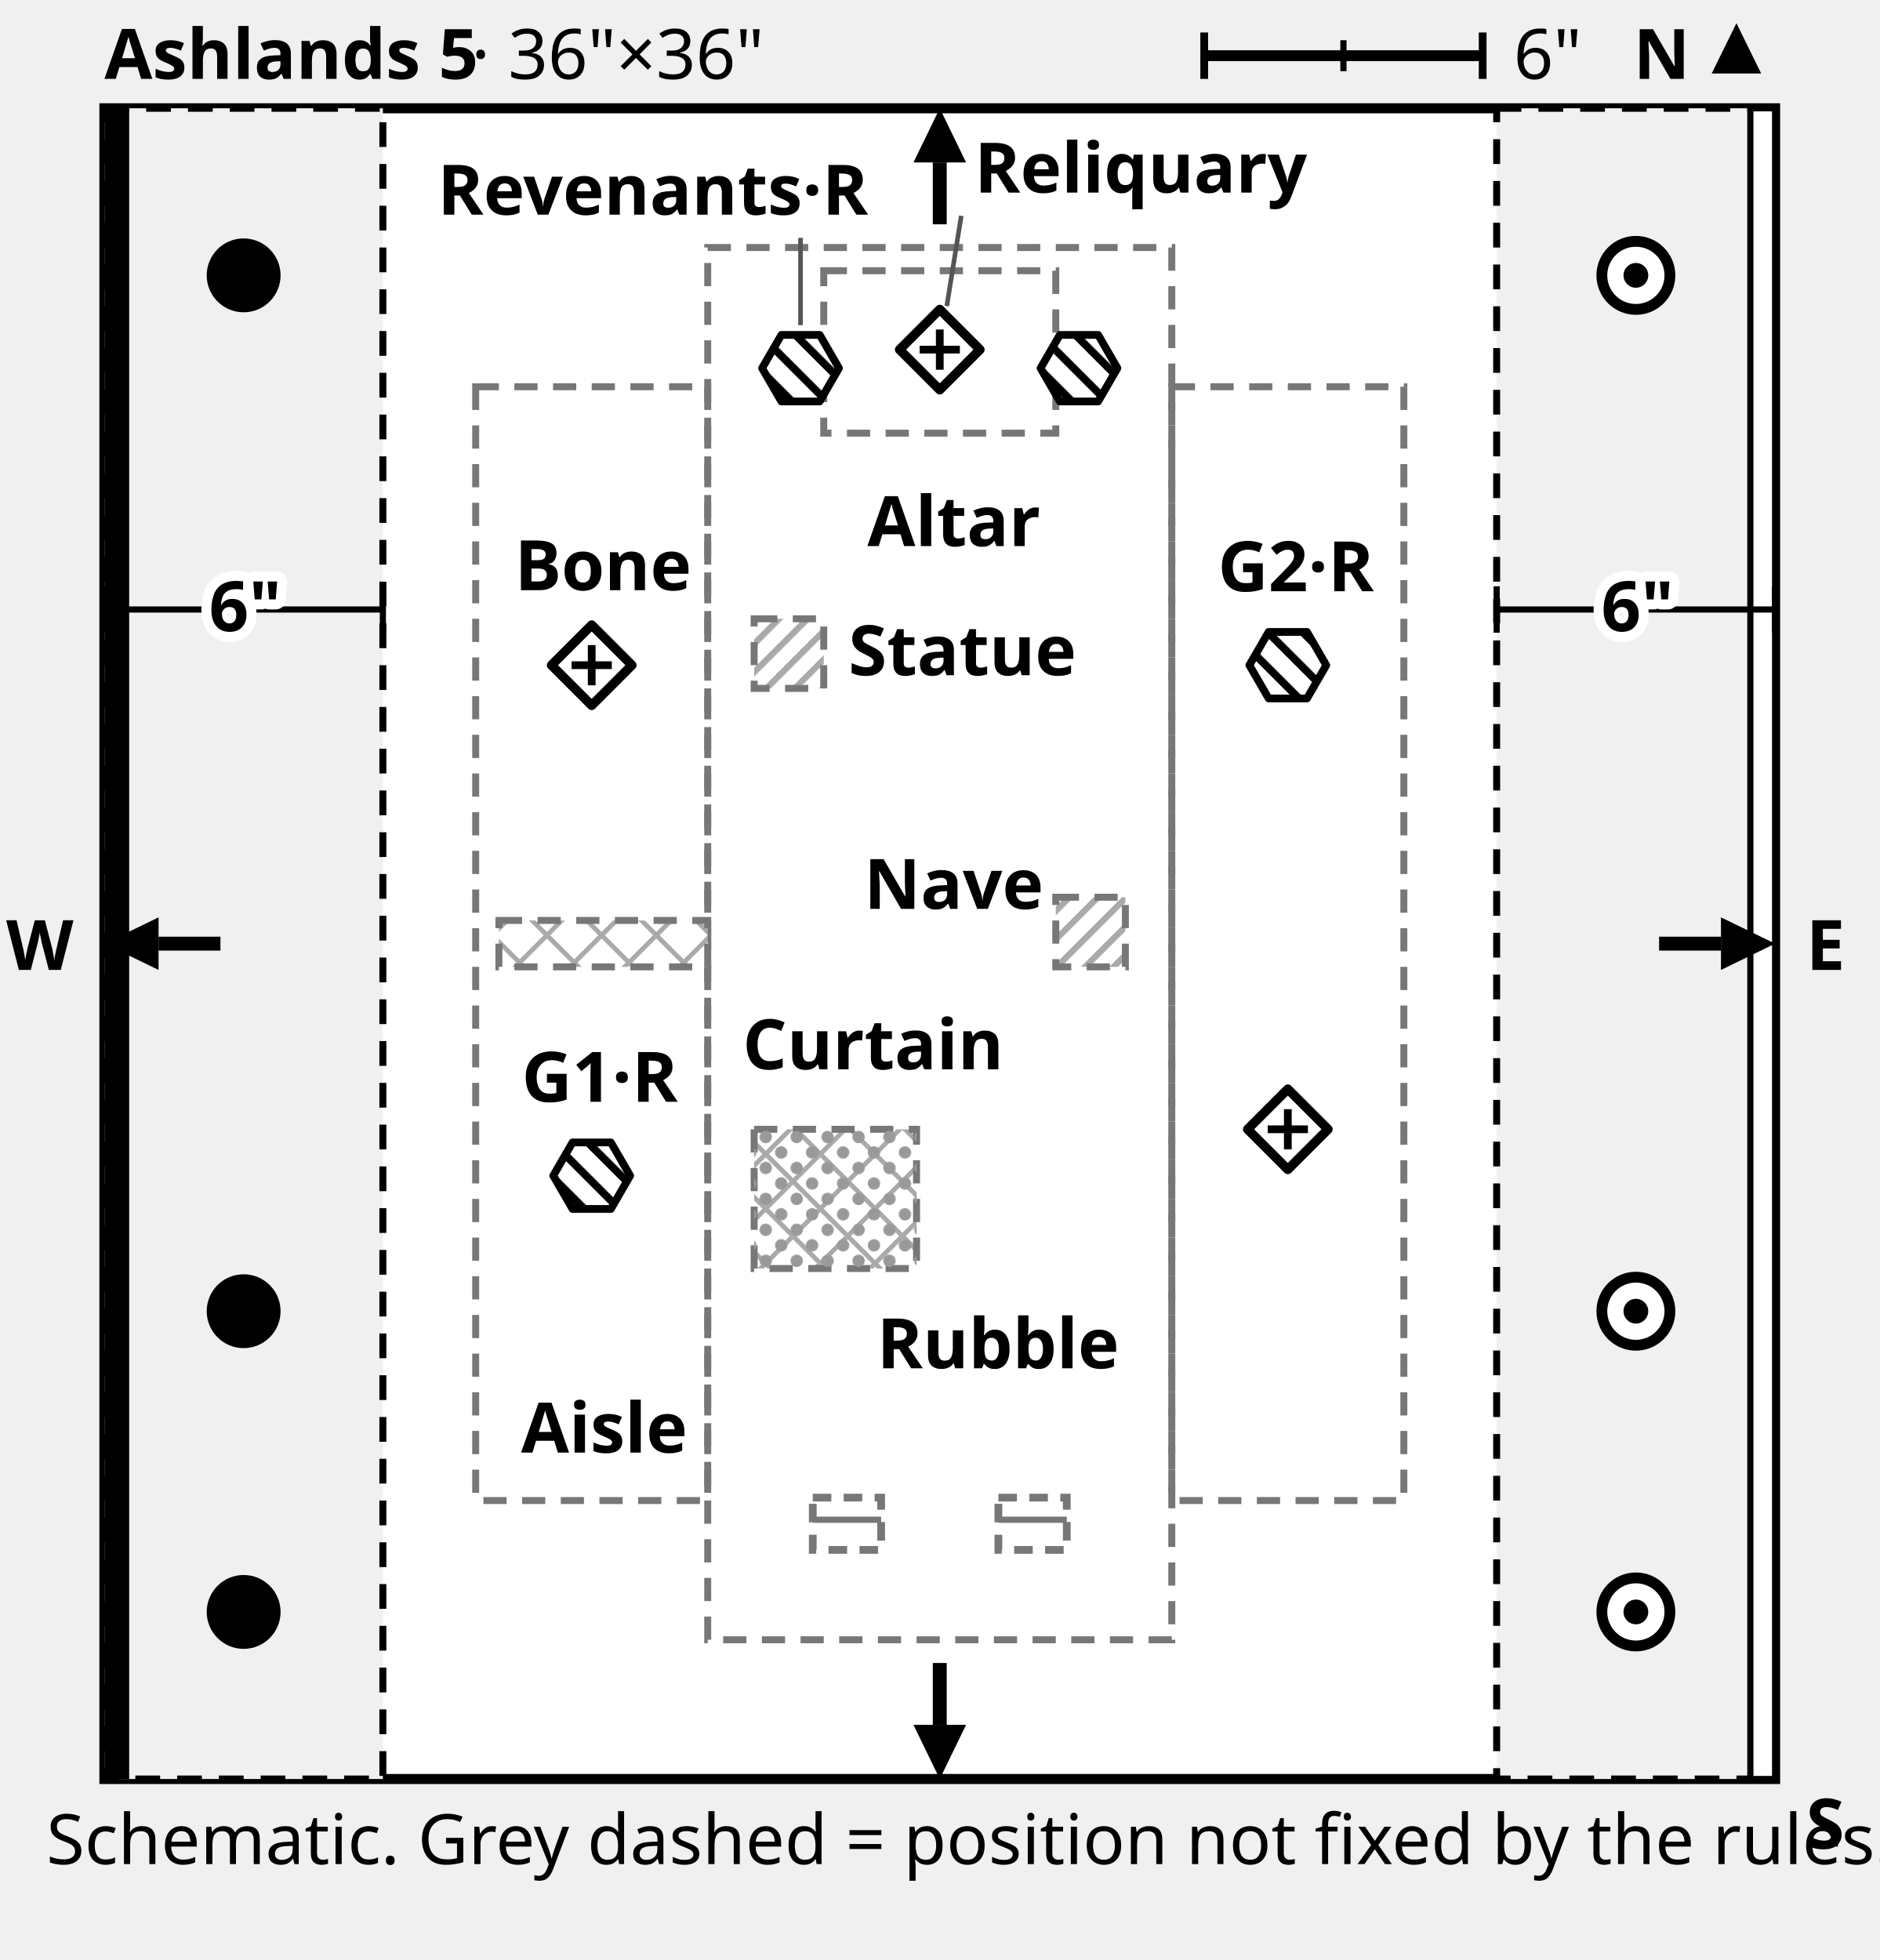
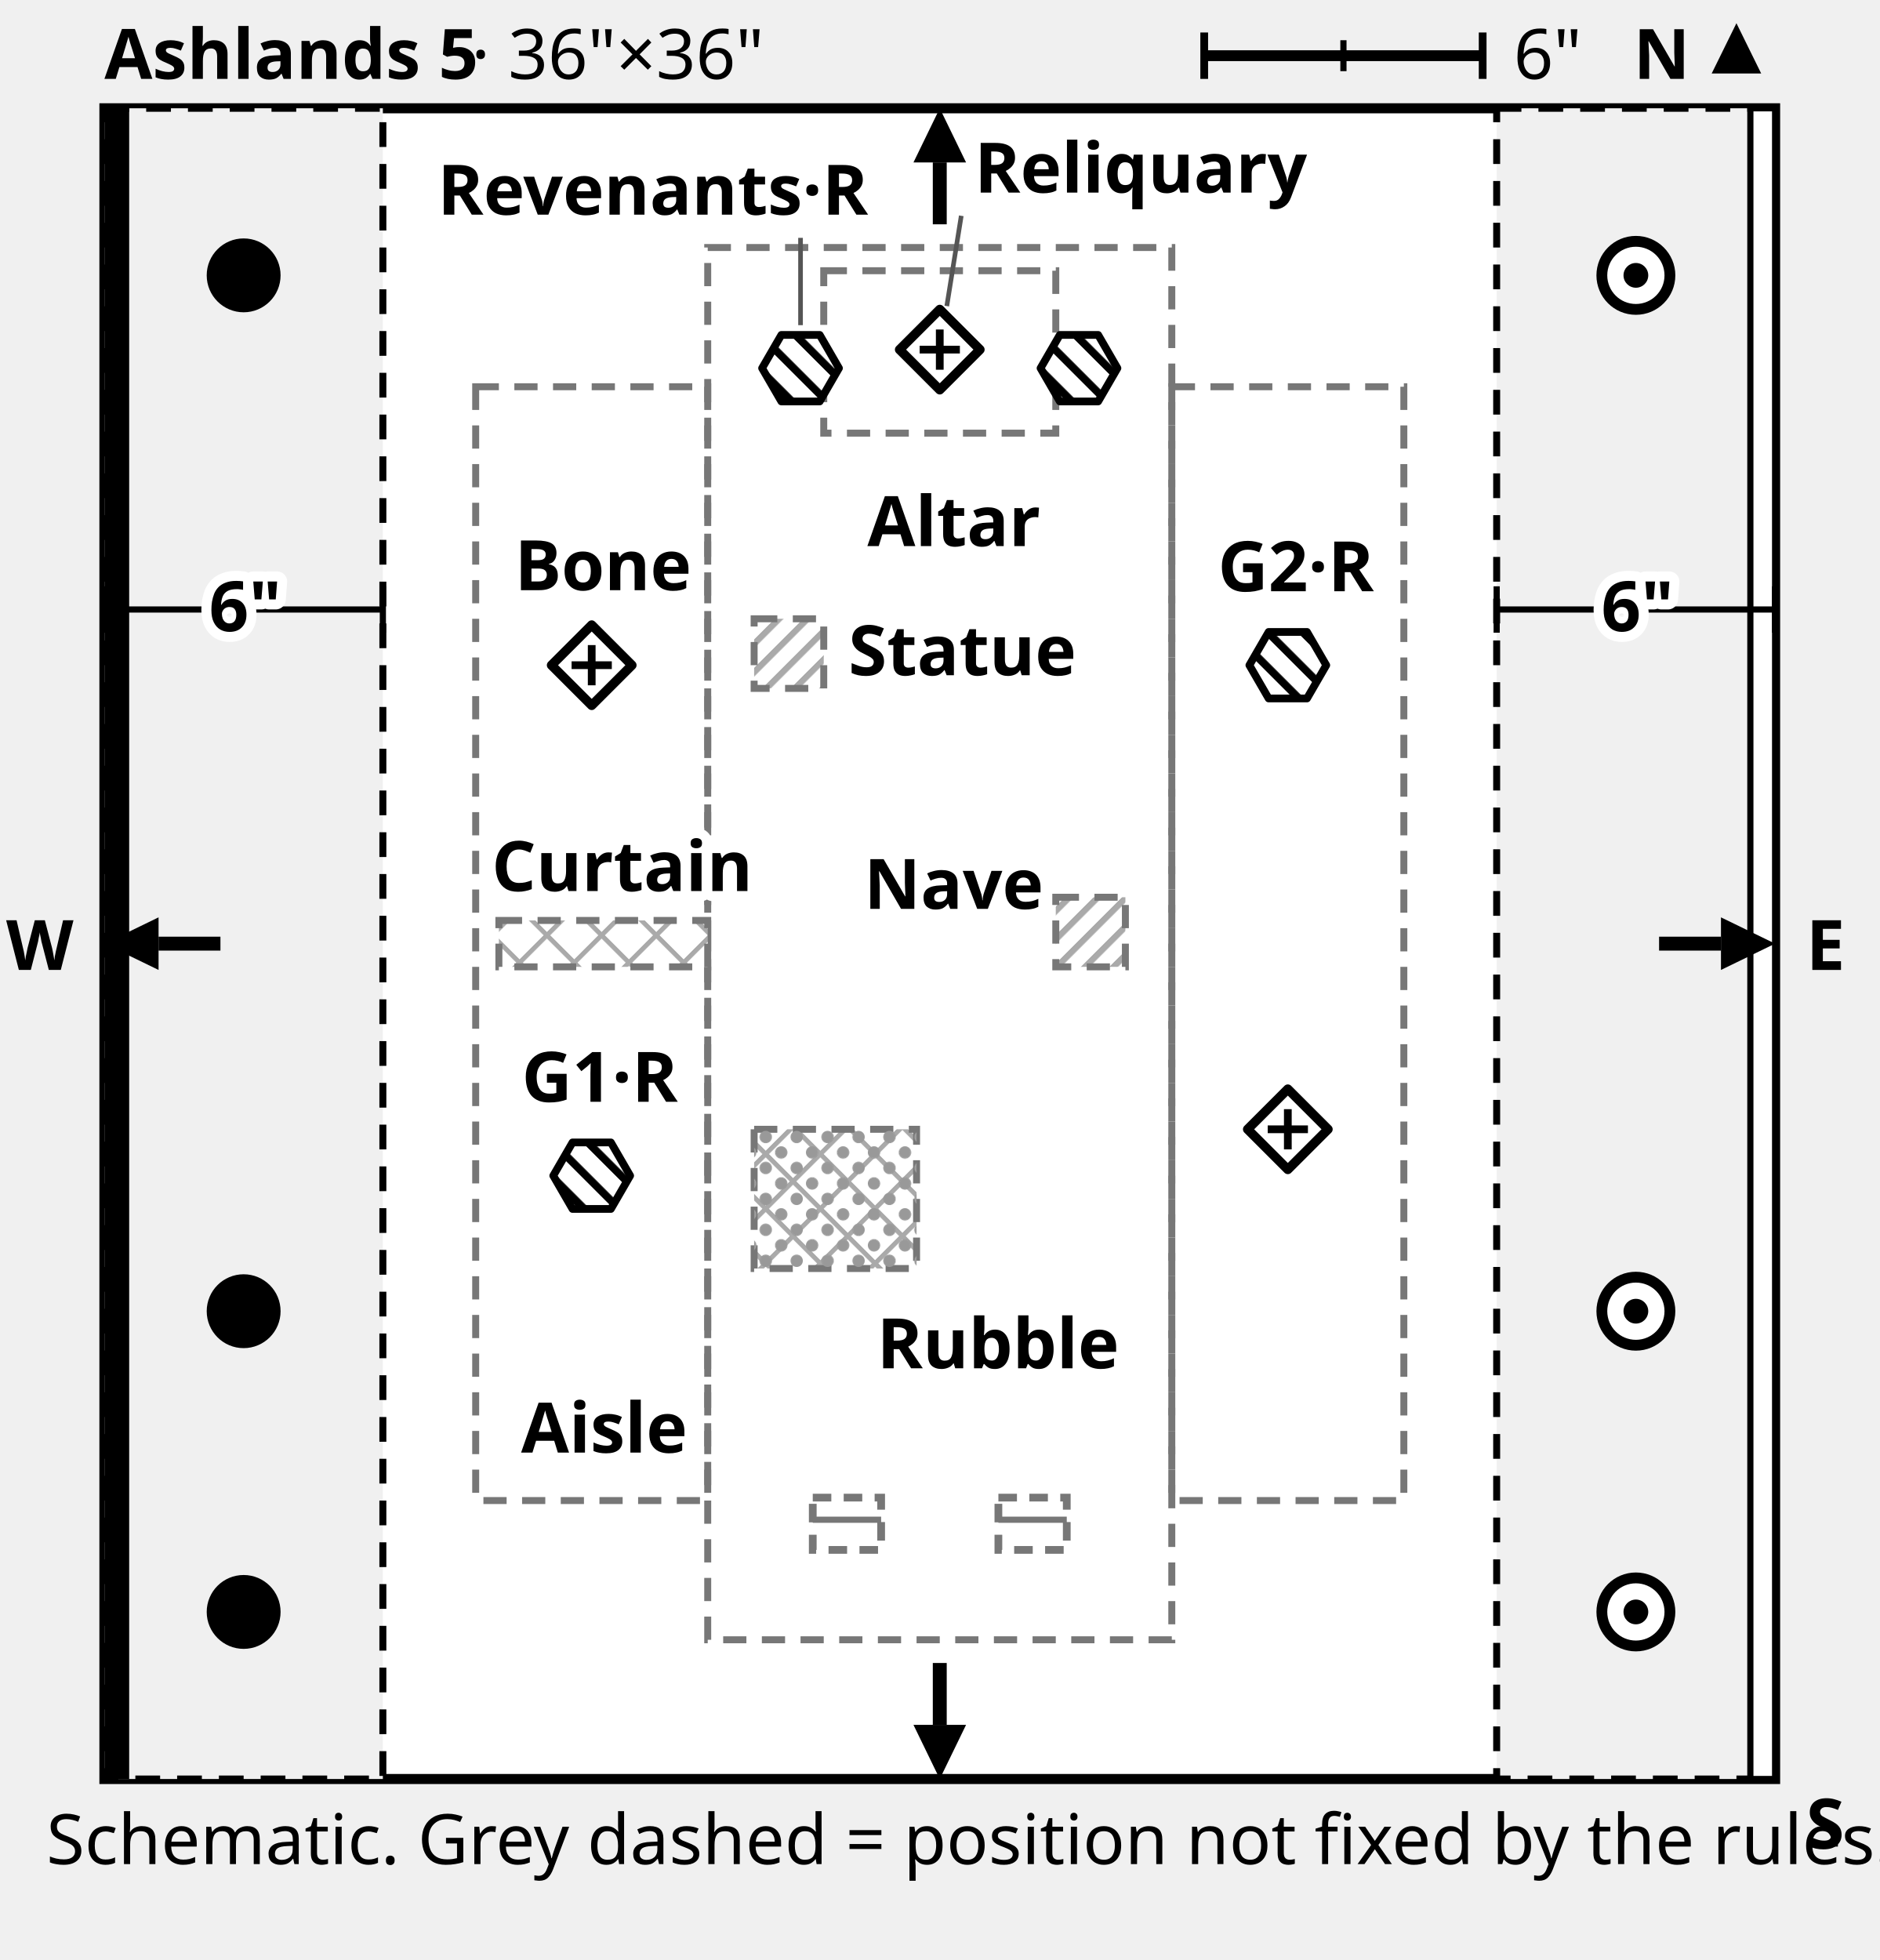
<svg xmlns="http://www.w3.org/2000/svg" width="243pt" height="253.4pt" viewBox="0 0 243 253.4">
  <defs>
    <pattern id="p-cover" width="5" height="5" patternUnits="userSpaceOnUse" patternTransform="rotate(45)">
      <rect width="5" height="5" fill="#fff" />
      <path d="M0 0.5H5M0.5 0V5" stroke="#444" stroke-width="0.7" fill="none" />
    </pattern>
    <pattern id="p-diff" width="4" height="4" patternUnits="userSpaceOnUse">
      <rect width="4" height="4" fill="#fff" />
      <circle cx="1" cy="1" r="0.75" fill="#222" />
      <circle cx="3" cy="3" r="0.75" fill="#222" />
    </pattern>
    <pattern id="p-imp" width="2.4" height="2.4" patternUnits="userSpaceOnUse" patternTransform="rotate(45)">
      <rect width="2.4" height="2.4" fill="#fff" />
      <path d="M0.4 0V2.4" stroke="#000" stroke-width="0.95" fill="none" />
    </pattern>
    <pattern id="p-mon" width="3.2" height="3.2" patternUnits="userSpaceOnUse" patternTransform="rotate(-45)">
      <rect width="3.2" height="3.2" fill="#fff" />
      <path d="M0.5 0V3.2" stroke="#000" stroke-width="1" fill="none" />
    </pattern>
    <pattern id="p-aoe" width="4" height="4" patternUnits="userSpaceOnUse" patternTransform="rotate(-45)">
      <rect width="4" height="4" fill="#fff" />
      <path d="M0.5 0V4" stroke="#777" stroke-width="1.4" fill="none" />
    </pattern>
  </defs>
  <defs>
    <pattern id="p-cover-l" width="5" height="5" patternUnits="userSpaceOnUse" patternTransform="rotate(45)">
      <rect width="5" height="5" fill="#fff" />
      <path d="M0 0.5H5M0.5 0V5" stroke="#aaa" stroke-width="0.6" fill="none" />
    </pattern>
    <pattern id="p-diff-l" width="4" height="4" patternUnits="userSpaceOnUse">
      <rect width="4" height="4" fill="#fff" />
      <circle cx="1" cy="1" r="0.7" fill="#999" />
      <circle cx="3" cy="3" r="0.7" fill="#999" />
    </pattern>
    <pattern id="p-imp-l" width="2.6" height="2.6" patternUnits="userSpaceOnUse" patternTransform="rotate(45)">
      <rect width="2.6" height="2.6" fill="#fff" />
      <path d="M0.4 0V2.6" stroke="#aaa" stroke-width="0.8" fill="none" />
    </pattern>
    <pattern id="p-mon-l" width="3.2" height="3.2" patternUnits="userSpaceOnUse" patternTransform="rotate(-45)">
      <rect width="3.2" height="3.2" fill="#fff" />
      <path d="M0.5 0V3.2" stroke="#999" stroke-width="0.9" fill="none" />
    </pattern>
    <pattern id="p-water" width="6" height="4" patternUnits="userSpaceOnUse">
      <rect width="6" height="4" fill="#fff" />
      <path d="M0 2.2Q1.5 0.4 3 2.2T6 2.2" stroke="#333" stroke-width="0.8" fill="none" />
    </pattern>
    <pattern id="p-water-l" width="6" height="4" patternUnits="userSpaceOnUse">
      <rect width="6" height="4" fill="#fff" />
      <path d="M0 2.2Q1.5 0.4 3 2.2T6 2.2" stroke="#aaa" stroke-width="0.8" fill="none" />
    </pattern>
    <pattern id="p-slip" width="6" height="6" patternUnits="userSpaceOnUse" patternTransform="rotate(-30)">
      <rect width="6" height="6" fill="#fff" />
      <path d="M0.5 1.5H3.5M3.5 4.5H5.5" stroke="#333" stroke-width="0.9" fill="none" />
    </pattern>
    <pattern id="p-slip-l" width="6" height="6" patternUnits="userSpaceOnUse" patternTransform="rotate(-30)">
      <rect width="6" height="6" fill="#fff" />
      <path d="M0.5 1.5H3.5M3.5 4.5H5.5" stroke="#aaa" stroke-width="0.9" fill="none" />
    </pattern>
    <pattern id="p-dark" width="4" height="4" patternUnits="userSpaceOnUse">
      <rect width="4" height="4" fill="#d9d9d9" />
      <path d="M0 4L4 0" stroke="#fff" stroke-width="0.9" fill="none" />
    </pattern>
    <pattern id="p-diffo" width="4" height="4" patternUnits="userSpaceOnUse">
      <circle cx="1" cy="1" r="0.8" fill="#222" />
      <circle cx="3" cy="3" r="0.8" fill="#222" />
    </pattern>
    <pattern id="p-diffo-l" width="4" height="4" patternUnits="userSpaceOnUse">
      <circle cx="1" cy="1" r="0.8" fill="#999" />
      <circle cx="3" cy="3" r="0.8" fill="#999" />
    </pattern>
    <pattern id="p-chasm" width="6" height="6" patternUnits="userSpaceOnUse">
      <rect width="6" height="6" fill="#d4d4d4" />
      <path d="M1.5 0V6M4.5 0V6" stroke="#333" stroke-width="1.1" stroke-dasharray="2.6 1.6" fill="none" />
    </pattern>
    <pattern id="p-chasm-l" width="6" height="6" patternUnits="userSpaceOnUse">
      <rect width="6" height="6" fill="#efefef" />
      <path d="M1.5 0V6M4.5 0V6" stroke="#aaa" stroke-width="1.1" stroke-dasharray="2.6 1.6" fill="none" />
    </pattern>
    <clipPath id="bclip">
      <rect x="13.5" y="14" width="216" height="216" />
    </clipPath>
  </defs>
  <rect x="13.5" y="14" width="216" height="216" fill="#fff" stroke="#000" stroke-width="1.3" />
  <g data-glyph="zone-A">
    <rect x="13.5" y="14" width="36" height="216" fill="#f0f0f0" stroke="#000" stroke-width="0.9" stroke-dasharray="3.2 2.2" />
    <rect x="13.5" y="14" width="3.2" height="216" fill="#000" />
  </g>
  <g data-glyph="dim">
    <line x1="13.5" y1="78.8" x2="49.5" y2="78.8" stroke="#000" stroke-width="0.8" stroke-linecap="butt" />
    <line x1="13.5" y1="75.8" x2="13.5" y2="81.8" stroke="#000" stroke-width="0.8" stroke-linecap="butt" />
    <line x1="49.5" y1="75.8" x2="49.5" y2="81.8" stroke="#000" stroke-width="0.8" stroke-linecap="butt" />
  </g>
  <g data-glyph="zone-B">
    <rect x="193.5" y="14" width="36" height="216" fill="#f0f0f0" stroke="#000" stroke-width="0.9" stroke-dasharray="3.2 2.2" />
    <rect x="226.3" y="14" width="3.2" height="216" fill="#fff" stroke="#000" stroke-width="0.8" />
  </g>
  <g data-glyph="dim">
    <line x1="193.5" y1="78.8" x2="229.5" y2="78.8" stroke="#000" stroke-width="0.8" stroke-linecap="butt" />
    <line x1="193.5" y1="75.8" x2="193.5" y2="81.8" stroke="#000" stroke-width="0.8" stroke-linecap="butt" />
    <line x1="229.5" y1="75.8" x2="229.5" y2="81.8" stroke="#000" stroke-width="0.8" stroke-linecap="butt" />
  </g>
  <g data-glyph="ter-open" data-state="illus">
    <rect x="91.5" y="32" width="60" height="180" fill="none" stroke="#777" stroke-width="0.9" stroke-dasharray="3 2" />
  </g>
  <g data-glyph="ter-open" data-state="illus">
    <rect x="61.5" y="50" width="30" height="144" fill="none" stroke="#777" stroke-width="0.9" stroke-dasharray="3 2" />
  </g>
  <g data-glyph="ter-open" data-state="illus">
    <rect x="151.5" y="50" width="30" height="144" fill="none" stroke="#777" stroke-width="0.9" stroke-dasharray="3 2" />
  </g>
  <g data-glyph="ter-open" data-state="illus">
    <rect x="106.5" y="35" width="30" height="21" fill="none" stroke="#777" stroke-width="0.9" stroke-dasharray="3 2" />
  </g>
  <g data-glyph="ter-impassable" data-state="illus">
    <rect x="97.5" y="80" width="9" height="9" fill="url(#p-imp-l)" stroke="#777" stroke-width="0.9" stroke-dasharray="3 2" />
  </g>
  <g data-glyph="ter-impassable" data-state="illus">
    <rect x="136.5" y="116" width="9" height="9" fill="url(#p-imp-l)" stroke="#777" stroke-width="0.9" stroke-dasharray="3 2" />
  </g>
  <g data-glyph="ter-coverdiff" data-state="illus">
    <rect x="97.5" y="146" width="21" height="18" fill="url(#p-cover-l)" stroke="#777" stroke-width="0.9" stroke-dasharray="3 2" />
    <rect x="97.5" y="146" width="21" height="18" fill="url(#p-diffo-l)" />
  </g>
  <g data-glyph="ter-cover" data-state="illus">
    <rect x="64.5" y="119" width="27" height="6" fill="url(#p-cover-l)" stroke="#777" stroke-width="0.9" stroke-dasharray="3 2" />
  </g>
  <g data-glyph="obj">
    <polygon points="121.5,40 126.7,45.2 121.5,50.4 116.3,45.2" fill="#fff" stroke="#000" stroke-width="1.2" stroke-linejoin="round" />
    <line x1="118.9" y1="45.2" x2="124.1" y2="45.2" stroke="#000" stroke-width="1" stroke-linecap="butt" />
    <line x1="121.5" y1="42.6" x2="121.5" y2="47.8" stroke="#000" stroke-width="1" stroke-linecap="butt" />
  </g>
  <g data-glyph="obj">
    <polygon points="76.5,80.8 81.7,86 76.5,91.2 71.3,86" fill="#fff" stroke="#000" stroke-width="1.2" stroke-linejoin="round" />
    <line x1="73.9" y1="86" x2="79.1" y2="86" stroke="#000" stroke-width="1" stroke-linecap="butt" />
    <line x1="76.5" y1="83.4" x2="76.5" y2="88.6" stroke="#000" stroke-width="1" stroke-linecap="butt" />
  </g>
  <g data-glyph="obj">
    <polygon points="166.5,140.8 171.7,146 166.5,151.2 161.3,146" fill="#fff" stroke="#000" stroke-width="1.2" stroke-linejoin="round" />
    <line x1="163.9" y1="146" x2="169.1" y2="146" stroke="#000" stroke-width="1" stroke-linecap="butt" />
    <line x1="166.5" y1="143.4" x2="166.5" y2="148.6" stroke="#000" stroke-width="1" stroke-linecap="butt" />
  </g>
  <g data-glyph="chest" data-state="illus">
    <rect x="105.08" y="193.62" width="8.84" height="6.76" fill="#fff" stroke="#777" stroke-width="1" stroke-dasharray="2.4 1.6" />
    <line x1="105.08" y1="196.48" x2="113.92" y2="196.48" stroke="#777" stroke-width="0.8" stroke-linecap="butt" />
  </g>
  <g data-glyph="chest" data-state="illus">
    <rect x="129.08" y="193.62" width="8.84" height="6.76" fill="#fff" stroke="#777" stroke-width="1" stroke-dasharray="2.4 1.6" />
    <line x1="129.08" y1="196.48" x2="137.92" y2="196.48" stroke="#777" stroke-width="0.8" stroke-linecap="butt" />
  </g>
  <g data-glyph="mon">
    <polygon points="108.47,47.6 105.98,51.9 101.02,51.9 98.53,47.6 101.02,43.3 105.98,43.3" fill="url(#p-mon)" stroke="#000" stroke-width="1" stroke-linejoin="round" />
  </g>
  <g data-glyph="mon">
    <polygon points="144.47,47.6 141.98,51.9 137.02,51.9 134.53,47.6 137.02,43.3 141.98,43.3" fill="url(#p-mon)" stroke="#000" stroke-width="1" stroke-linejoin="round" />
  </g>
  <g data-glyph="mon">
    <polygon points="81.47,152 78.98,156.3 74.02,156.3 71.53,152 74.02,147.7 78.98,147.7" fill="url(#p-mon)" stroke="#000" stroke-width="1" stroke-linejoin="round" />
  </g>
  <g data-glyph="mon">
    <polygon points="171.47,86 168.98,90.3 164.02,90.3 161.53,86 164.02,81.7 168.98,81.7" fill="url(#p-mon)" stroke="#000" stroke-width="1" stroke-linejoin="round" />
  </g>
  <g data-glyph="arr-exit">
    <line x1="121.5" y1="29" x2="121.5" y2="21" stroke="#000" stroke-width="1.8" stroke-linecap="butt" />
    <polygon points="121.5,14 124.9,21 118.1,21" fill="#000" />
  </g>
  <g data-glyph="arr-exit">
    <line x1="214.5" y1="122" x2="222.5" y2="122" stroke="#000" stroke-width="1.8" stroke-linecap="butt" />
    <polygon points="229.5,122 222.5,125.4 222.5,118.6" fill="#000" />
  </g>
  <g data-glyph="arr-exit">
    <line x1="121.5" y1="215" x2="121.5" y2="223" stroke="#000" stroke-width="1.8" stroke-linecap="butt" />
    <polygon points="121.5,230 118.1,223 124.9,223" fill="#000" />
  </g>
  <g data-glyph="arr-exit">
    <line x1="28.5" y1="122" x2="20.5" y2="122" stroke="#000" stroke-width="1.8" stroke-linecap="butt" />
    <polygon points="13.5,122 20.5,118.6 20.5,125.4" fill="#000" />
  </g>
  <g data-glyph="hero-A">
    <circle cx="31.5" cy="35.6" r="4.4" fill="#000" stroke="#000" stroke-width="0.75" />
  </g>
  <g data-glyph="hero-A">
    <circle cx="31.5" cy="169.52" r="4.4" fill="#000" stroke="#000" stroke-width="0.75" />
  </g>
  <g data-glyph="hero-A">
    <circle cx="31.5" cy="208.4" r="4.4" fill="#000" stroke="#000" stroke-width="0.75" />
  </g>
  <g data-glyph="hero-B">
    <circle cx="211.5" cy="35.6" r="4.4" fill="#fff" stroke="#000" stroke-width="1.4" />
    <circle cx="211.5" cy="35.6" r="1.6" fill="#000" />
  </g>
  <g data-glyph="hero-B">
    <circle cx="211.5" cy="169.52" r="4.4" fill="#fff" stroke="#000" stroke-width="1.4" />
    <circle cx="211.5" cy="169.52" r="1.6" fill="#000" />
  </g>
  <g data-glyph="hero-B">
    <circle cx="211.5" cy="208.4" r="4.4" fill="#fff" stroke="#000" stroke-width="1.4" />
    <circle cx="211.5" cy="208.4" r="1.6" fill="#000" />
  </g>
  <text x="27.02" y="81.6" font-family="'Source Sans 3'" font-size="9" font-weight="600" fill="#000" stroke="#fff" stroke-width="2.6" stroke-linejoin="round" paint-order="stroke">6"</text>
  <text x="207.02" y="81.6" font-family="'Source Sans 3'" font-size="9" font-weight="600" fill="#000" stroke="#fff" stroke-width="2.6" stroke-linejoin="round" paint-order="stroke">6"</text>
  <text x="111.71" y="117.5" font-family="'Source Sans 3'" font-size="9" font-weight="600" fill="#000" stroke="#fff" stroke-width="2.6" stroke-linejoin="round" paint-order="stroke">Nave</text>
  <text x="67.37" y="187.8" font-family="'Source Sans 3'" font-size="9" font-weight="600" fill="#000" stroke="#fff" stroke-width="2.6" stroke-linejoin="round" paint-order="stroke">Aisle</text>
+   <text x="63.58" y="115.2" font-family="'Source Sans 3'" font-size="9" font-weight="600" fill="#000" stroke="#fff" stroke-width="2.6" stroke-linejoin="round" paint-order="stroke">Curtain</text>
  <text x="112.14" y="70.6" font-family="'Source Sans 3'" font-size="9" font-weight="600" fill="#000" stroke="#fff" stroke-width="2.6" stroke-linejoin="round" paint-order="stroke">Altar</text>
  <text x="109.7" y="87.3" font-family="'Source Sans 3'" font-size="9" font-weight="600" fill="#000" stroke="#fff" stroke-width="2.6" stroke-linejoin="round" paint-order="stroke">Statue</text>
  <text x="113.37" y="176.9" font-family="'Source Sans 3'" font-size="9" font-weight="600" fill="#000" stroke="#fff" stroke-width="2.6" stroke-linejoin="round" paint-order="stroke">Rubble</text>
-   <text x="96.02" y="138.24" font-family="'Source Sans 3'" font-size="9" font-weight="600" fill="#000" stroke="#fff" stroke-width="2.6" stroke-linejoin="round" paint-order="stroke">Curtain</text>
  <g data-glyph="leader">
    <line x1="122.41" y1="39.57" x2="124.28" y2="27.9" stroke="#555" stroke-width="0.6" stroke-linecap="butt" />
  </g>
  <text x="125.98" y="24.9" font-family="'Source Sans 3'" font-size="9" font-weight="600" fill="#000" stroke="#fff" stroke-width="2.6" stroke-linejoin="round" paint-order="stroke">Reliquary</text>
  <text x="66.54" y="76.3" font-family="'Source Sans 3'" font-size="9" font-weight="600" fill="#000" stroke="#fff" stroke-width="2.6" stroke-linejoin="round" paint-order="stroke">Bone</text>
  <g data-glyph="leader">
    <line x1="103.5" y1="42.04" x2="103.5" y2="30.75" stroke="#555" stroke-width="0.6" stroke-linecap="butt" />
  </g>
  <text x="56.57" y="27.75" font-family="'Source Sans 3'" font-size="9" font-weight="600" fill="#000" stroke="#fff" stroke-width="2.6" stroke-linejoin="round" paint-order="stroke">Revenants·R</text>
  <text x="67.46" y="142.44" font-family="'Source Sans 3'" font-size="9" font-weight="600" fill="#000" stroke="#fff" stroke-width="2.6" stroke-linejoin="round" paint-order="stroke">G1·R</text>
  <text x="157.46" y="76.44" font-family="'Source Sans 3'" font-size="9" font-weight="600" fill="#000" stroke="#fff" stroke-width="2.6" stroke-linejoin="round" paint-order="stroke">G2·R</text>
  <text x="13.5" y="10.2" font-weight="700" font-family="'Source Sans 3'" font-size="9" fill="#000">Ashlands 5</text>
  <text x="60.94" y="10.2" font-weight="400" font-family="'Source Sans 3'" font-size="9" fill="#000">·  36"×36"</text>
  <g data-glyph="compass">
    <polygon points="224.5,3 221.3,9.5 227.7,9.5" fill="#000" />
    <text x="218.5" y="10.2" font-weight="700" font-family="'Source Sans 3'" font-size="9" fill="#000" text-anchor="end">N</text>
  </g>
  <g data-glyph="scale">
    <line x1="155.69" y1="7.2" x2="191.69" y2="7.2" stroke="#000" stroke-width="1.4" stroke-linecap="butt" />
    <line x1="155.69" y1="4.2" x2="155.69" y2="10.2" stroke="#000" stroke-width="1" stroke-linecap="butt" />
    <line x1="191.69" y1="4.2" x2="191.69" y2="10.2" stroke="#000" stroke-width="1" stroke-linecap="butt" />
    <line x1="173.69" y1="5.2" x2="173.69" y2="9.2" stroke="#000" stroke-width="0.8" stroke-linecap="butt" />
    <text x="195.69" y="10.2" font-weight="400" font-family="'Source Sans 3'" font-size="9" fill="#000">6"</text>
  </g>
  <text x="9.5" y="125.4" font-weight="700" font-family="'Source Sans 3'" font-size="9" fill="#000" text-anchor="end">W</text>
  <text x="233.5" y="125.4" font-weight="700" font-family="'Source Sans 3'" font-size="9" fill="#000">E</text>
  <text x="233.5" y="239" font-weight="700" font-family="'Source Sans 3'" font-size="9" fill="#000">S</text>
  <text x="6" y="241" font-weight="400" font-family="'Source Sans 3'" font-size="9" fill="#000">Schematic. Grey dashed = position not fixed by the rules.</text>
</svg>
